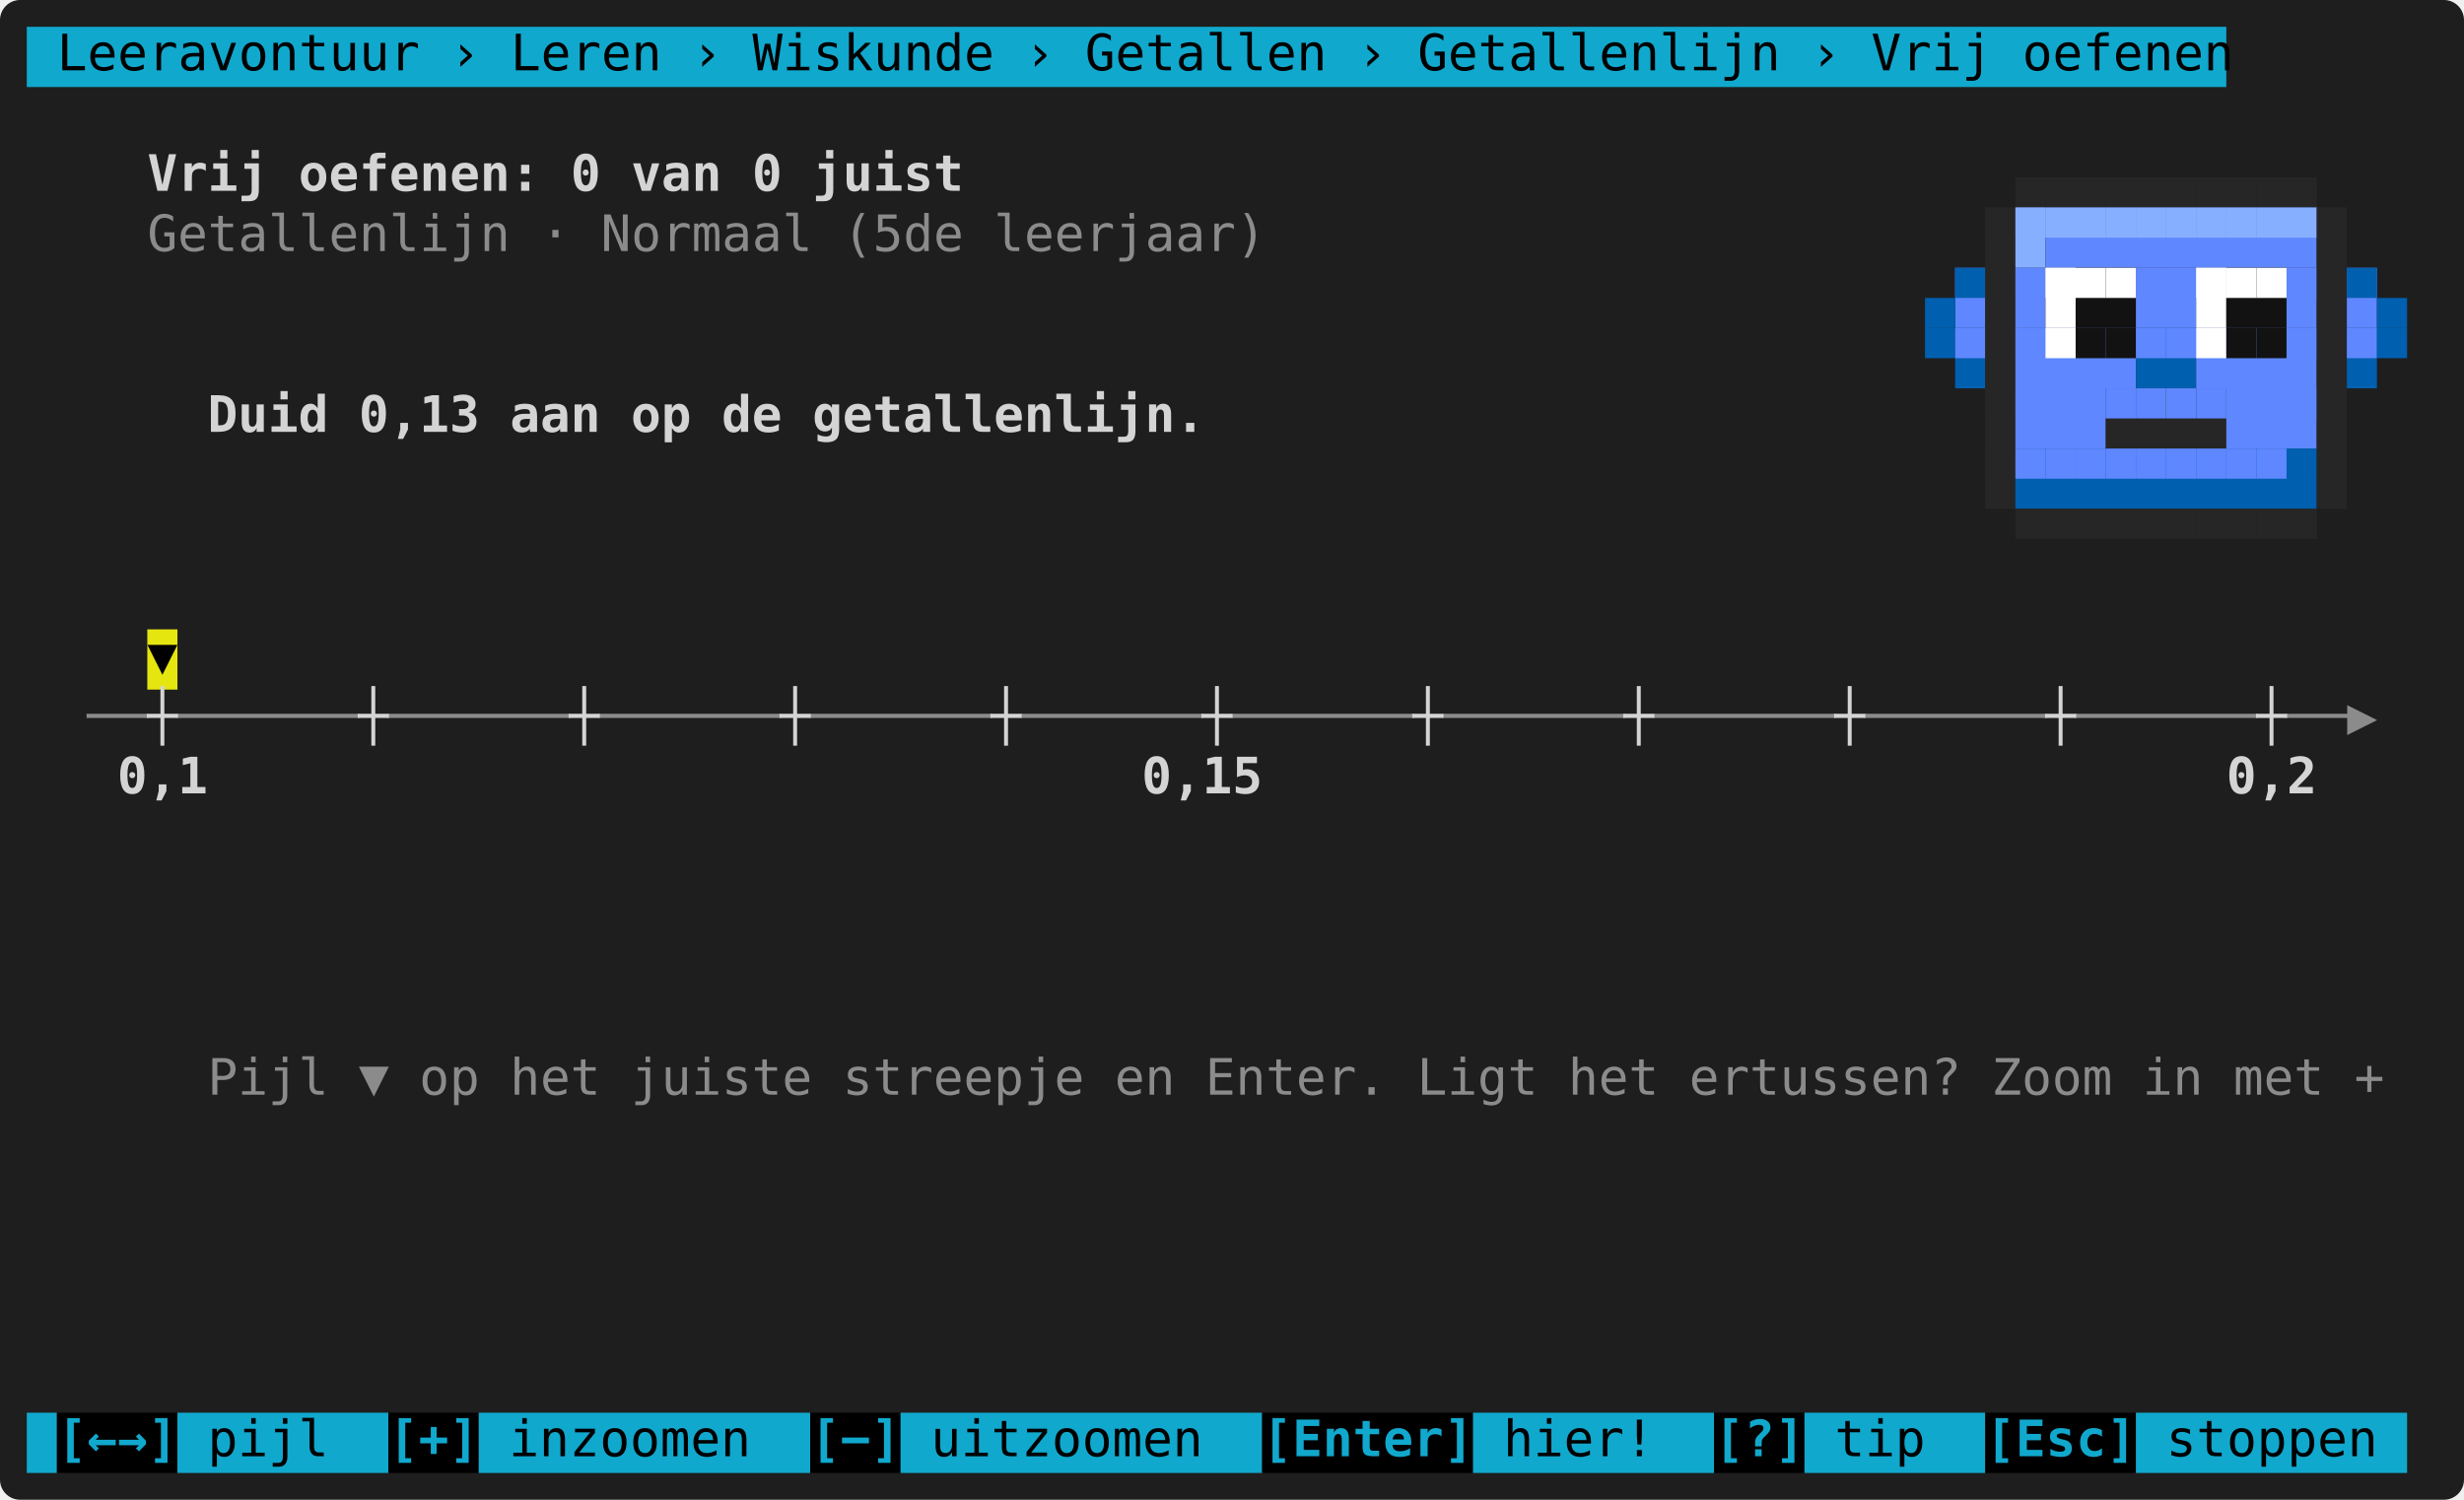
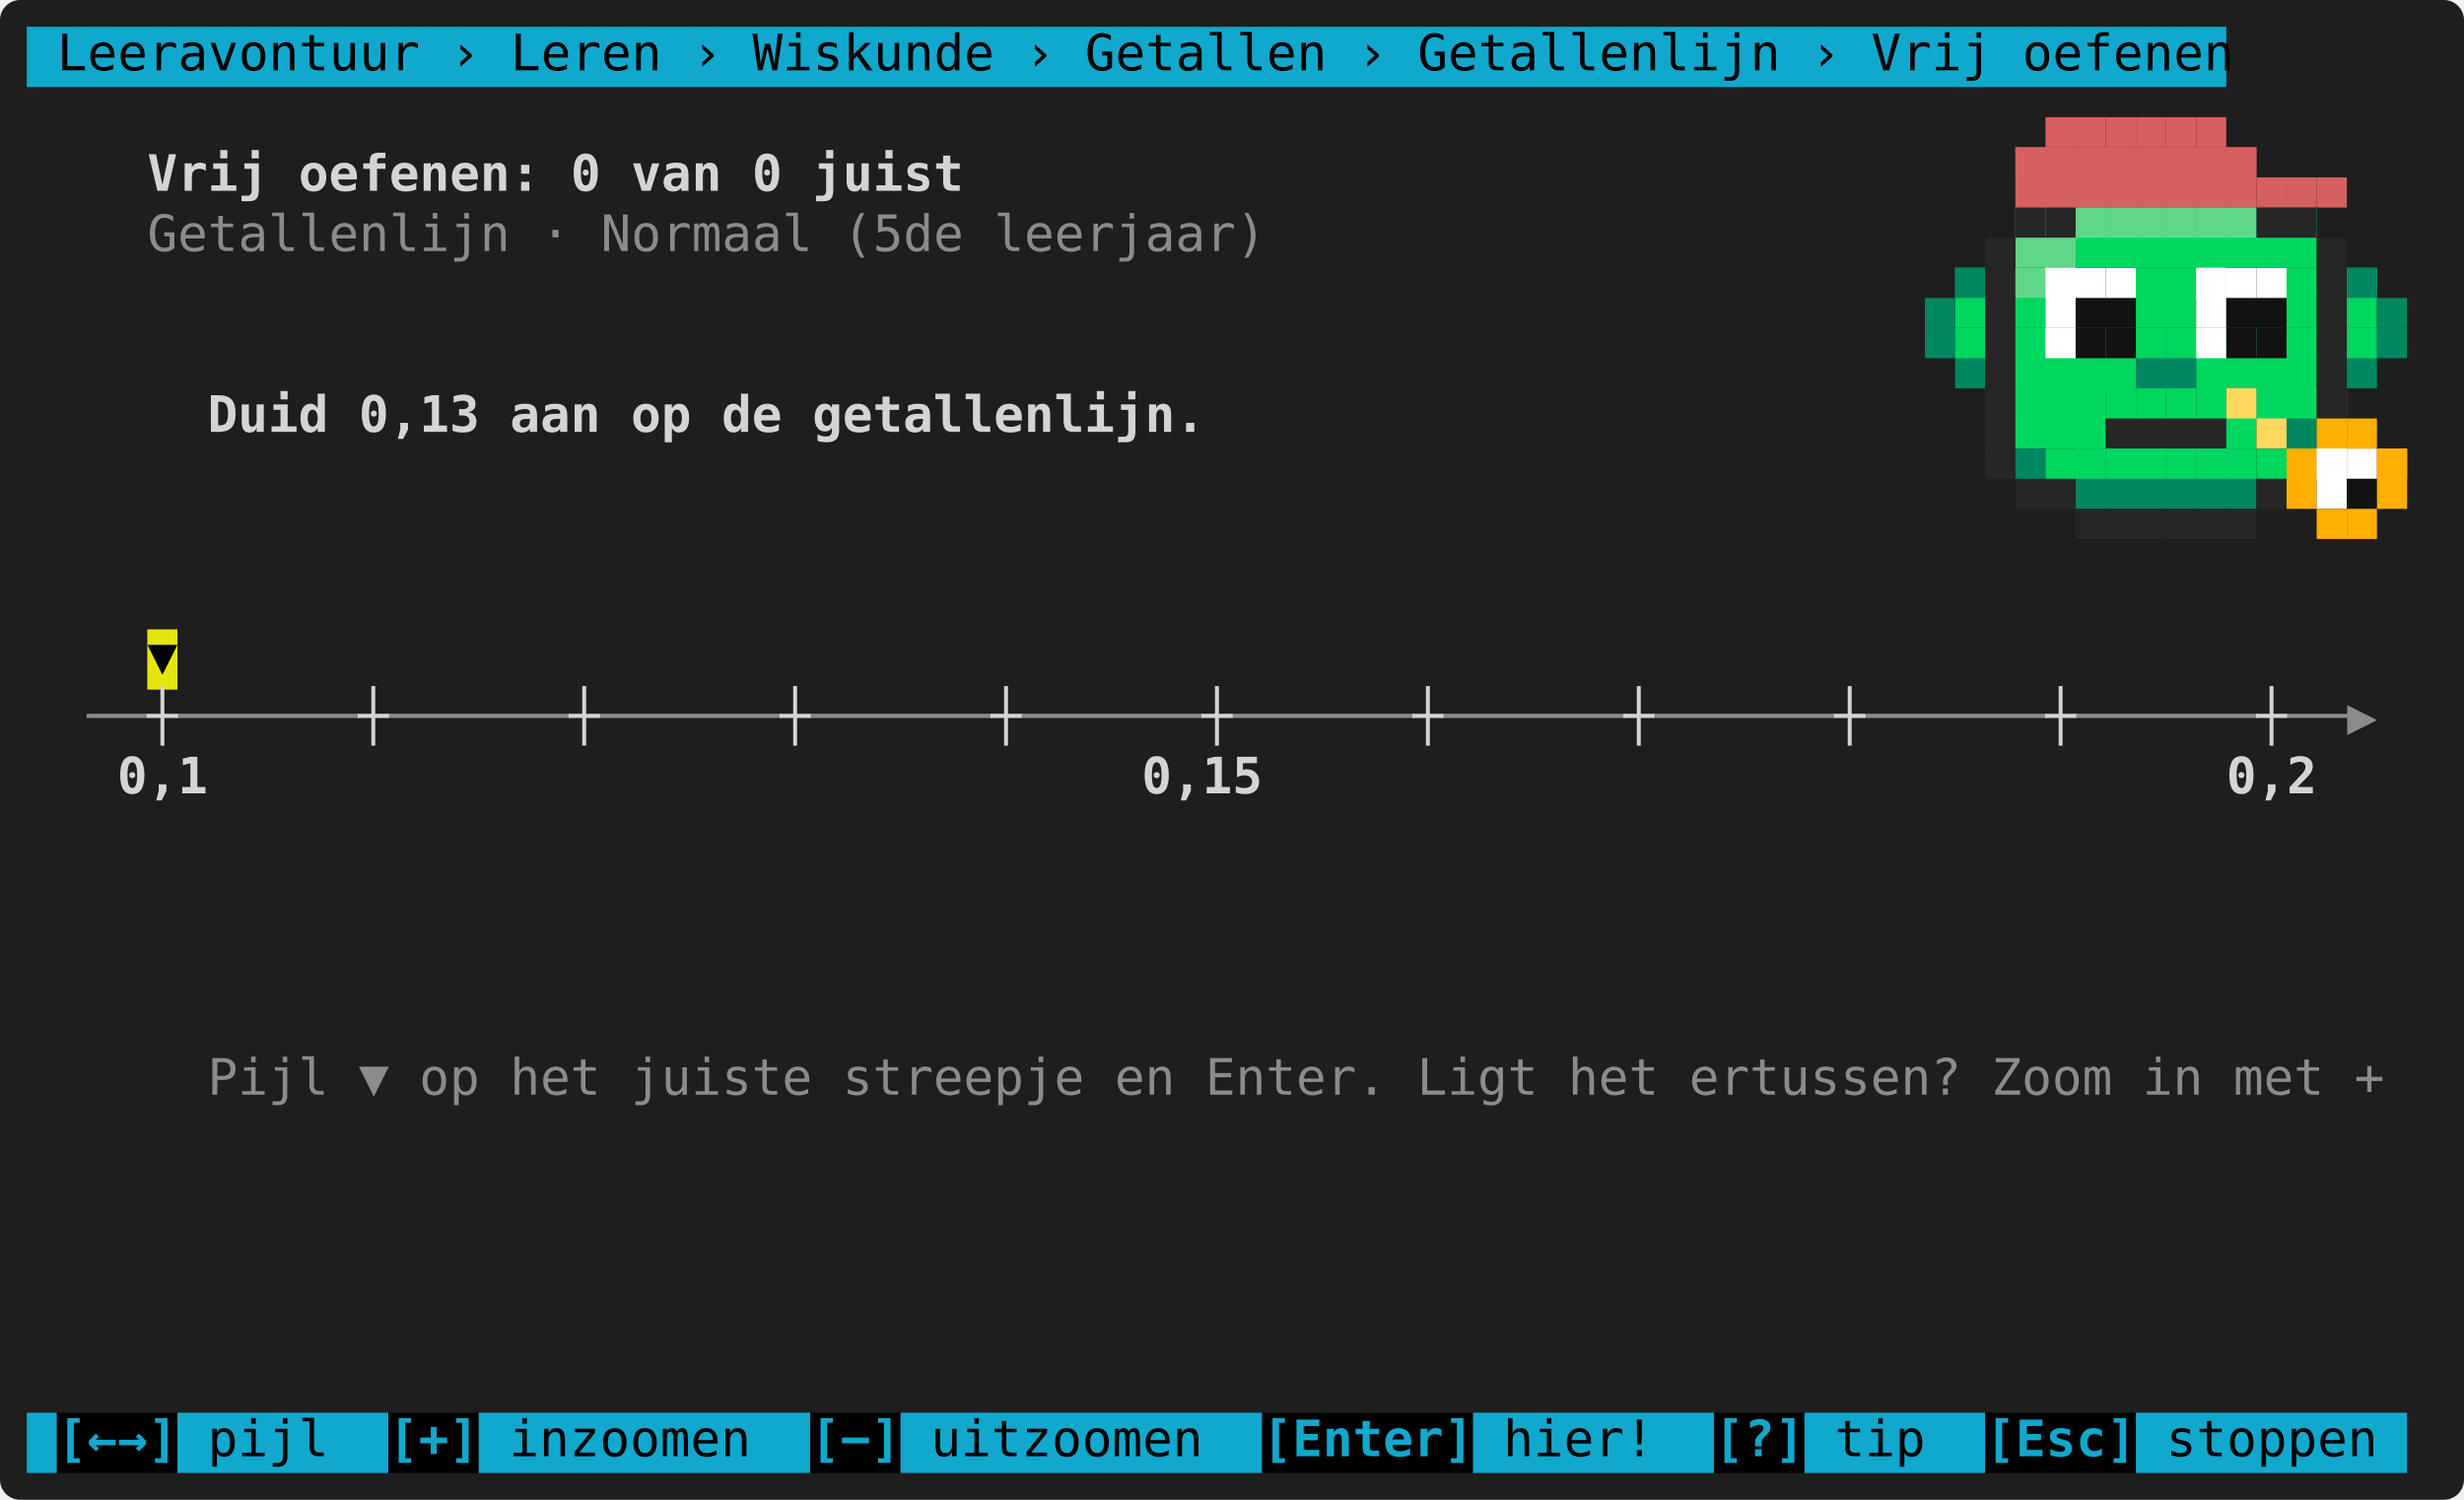
<svg xmlns="http://www.w3.org/2000/svg" width="736" height="448" viewBox="0 0 736 448" role="img" aria-label="Aanduiden op de getallenlijn">
  <rect width="736" height="448" rx="6" fill="#1e1e1e" />
  <g font-family="DejaVu Sans Mono, Menlo, Consolas, monospace" font-size="15">
    <rect x="8" y="8" width="657" height="18" fill="#11a8cd" />
    <text x="8" y="21" textLength="657" lengthAdjust="spacingAndGlyphs" xml:space="preserve" fill="#000000"> Leeravontuur › Leren › Wiskunde › Getallen › Getallenlijn › Vrij oefenen</text>
-     <rect x="602" y="53" width="9" height="9" fill="#262626" />
-     <rect x="611" y="53" width="9" height="9" fill="#262626" />
-     <rect x="620" y="53" width="9" height="9" fill="#262626" />
-     <rect x="629" y="53" width="9" height="9" fill="#262626" />
-     <rect x="638" y="53" width="9" height="9" fill="#262626" />
-     <rect x="647" y="53" width="9" height="9" fill="#262626" />
-     <rect x="656" y="53" width="9" height="9" fill="#262626" />
-     <rect x="665" y="53" width="9" height="9" fill="#262626" />
-     <rect x="674" y="53" width="9" height="9" fill="#262626" />
-     <rect x="683" y="53" width="9" height="9" fill="#262626" />
+     <rect x="611" y="35" width="9" height="9" fill="#d75f5f" />
+     <rect x="620" y="35" width="9" height="9" fill="#d75f5f" />
+     <rect x="629" y="35" width="9" height="9" fill="#d75f5f" />
+     <rect x="638" y="35" width="9" height="9" fill="#d75f5f" />
+     <rect x="647" y="35" width="9" height="9" fill="#d75f5f" />
+     <rect x="656" y="35" width="9" height="9" fill="#d75f5f" />
+     <rect x="602" y="44" width="72" height="18" fill="#d75f5f" />
+     <rect x="602" y="44" width="9" height="9" fill="#d75f5f" />
+     <rect x="611" y="44" width="9" height="9" fill="#d75f5f" />
+     <rect x="620" y="44" width="9" height="9" fill="#d75f5f" />
+     <rect x="629" y="44" width="9" height="9" fill="#d75f5f" />
+     <rect x="638" y="44" width="9" height="9" fill="#d75f5f" />
+     <rect x="647" y="44" width="9" height="9" fill="#d75f5f" />
+     <rect x="656" y="44" width="9" height="9" fill="#d75f5f" />
+     <rect x="665" y="44" width="9" height="9" fill="#d75f5f" />
+     <rect x="674" y="53" width="9" height="9" fill="#d75f5f" />
+     <rect x="683" y="53" width="9" height="9" fill="#d75f5f" />
+     <rect x="692" y="53" width="9" height="9" fill="#d75f5f" />
    <text x="44" y="57" textLength="243" lengthAdjust="spacingAndGlyphs" xml:space="preserve" fill="#d4d4d4" font-weight="bold">Vrij oefenen: 0 van 0 juist</text>
-     <rect x="593" y="62" width="9" height="18" fill="#262626" />
-     <rect x="602" y="62" width="9" height="18" fill="#87afff" />
-     <rect x="611" y="62" width="81" height="18" fill="#5f87ff" />
-     <rect x="692" y="62" width="9" height="18" fill="#262626" />
-     <rect x="593" y="62" width="9" height="9" fill="#262626" />
-     <rect x="602" y="62" width="9" height="9" fill="#87afff" />
-     <rect x="611" y="62" width="9" height="9" fill="#87afff" />
-     <rect x="620" y="62" width="9" height="9" fill="#87afff" />
-     <rect x="629" y="62" width="9" height="9" fill="#87afff" />
-     <rect x="638" y="62" width="9" height="9" fill="#87afff" />
-     <rect x="647" y="62" width="9" height="9" fill="#87afff" />
-     <rect x="656" y="62" width="9" height="9" fill="#87afff" />
-     <rect x="665" y="62" width="9" height="9" fill="#87afff" />
-     <rect x="674" y="62" width="9" height="9" fill="#87afff" />
-     <rect x="683" y="62" width="9" height="9" fill="#87afff" />
-     <rect x="692" y="62" width="9" height="9" fill="#262626" />
+     <rect x="602" y="62" width="18" height="18" fill="#5fd787" />
+     <rect x="620" y="62" width="72" height="18" fill="#00d75f" />
+     <rect x="593" y="71" width="9" height="9" fill="#262626" />
+     <rect x="602" y="62" width="9" height="9" fill="#262626" />
+     <rect x="611" y="62" width="9" height="9" fill="#262626" />
+     <rect x="620" y="62" width="9" height="9" fill="#5fd787" />
+     <rect x="629" y="62" width="9" height="9" fill="#5fd787" />
+     <rect x="638" y="62" width="9" height="9" fill="#5fd787" />
+     <rect x="647" y="62" width="9" height="9" fill="#5fd787" />
+     <rect x="656" y="62" width="9" height="9" fill="#5fd787" />
+     <rect x="665" y="62" width="9" height="9" fill="#5fd787" />
+     <rect x="674" y="62" width="9" height="9" fill="#262626" />
+     <rect x="683" y="62" width="9" height="9" fill="#262626" />
+     <rect x="692" y="71" width="9" height="9" fill="#262626" />
    <text x="44" y="75" textLength="333" lengthAdjust="spacingAndGlyphs" xml:space="preserve" fill="#d4d4d4" opacity="0.6">Getallenlijn · Normaal (5de leerjaar)</text>
-     <rect x="584" y="80" width="9" height="18" fill="#5f87ff" />
+     <rect x="584" y="80" width="9" height="18" fill="#00d75f" />
    <rect x="593" y="80" width="9" height="18" fill="#262626" />
-     <rect x="602" y="80" width="9" height="18" fill="#5f87ff" />
+     <rect x="602" y="80" width="9" height="18" fill="#00d75f" />
    <rect x="611" y="80" width="9" height="18" fill="#ffffff" />
    <rect x="620" y="80" width="18" height="18" fill="#121212" />
-     <rect x="638" y="80" width="18" height="18" fill="#5f87ff" />
+     <rect x="638" y="80" width="18" height="18" fill="#00d75f" />
    <rect x="656" y="80" width="9" height="18" fill="#ffffff" />
    <rect x="665" y="80" width="18" height="18" fill="#121212" />
-     <rect x="683" y="80" width="9" height="18" fill="#5f87ff" />
+     <rect x="683" y="80" width="9" height="18" fill="#00d75f" />
    <rect x="692" y="80" width="9" height="18" fill="#262626" />
-     <rect x="701" y="80" width="9" height="18" fill="#5f87ff" />
-     <rect x="575" y="89" width="9" height="9" fill="#005faf" />
-     <rect x="584" y="80" width="9" height="9" fill="#005faf" />
+     <rect x="701" y="80" width="9" height="18" fill="#00d75f" />
+     <rect x="575" y="89" width="9" height="9" fill="#00875f" />
+     <rect x="584" y="80" width="9" height="9" fill="#00875f" />
    <rect x="593" y="80" width="9" height="9" fill="#262626" />
-     <rect x="602" y="80" width="9" height="9" fill="#5f87ff" />
+     <rect x="602" y="80" width="9" height="9" fill="#5fd787" />
    <rect x="611" y="80" width="9" height="9" fill="#ffffff" />
    <rect x="620" y="80" width="9" height="9" fill="#ffffff" />
    <rect x="629" y="80" width="9" height="9" fill="#ffffff" />
-     <rect x="638" y="80" width="9" height="9" fill="#5f87ff" />
-     <rect x="647" y="80" width="9" height="9" fill="#5f87ff" />
+     <rect x="638" y="80" width="9" height="9" fill="#00d75f" />
+     <rect x="647" y="80" width="9" height="9" fill="#00d75f" />
    <rect x="656" y="80" width="9" height="9" fill="#ffffff" />
    <rect x="665" y="80" width="9" height="9" fill="#ffffff" />
    <rect x="674" y="80" width="9" height="9" fill="#ffffff" />
-     <rect x="683" y="80" width="9" height="9" fill="#5f87ff" />
+     <rect x="683" y="80" width="9" height="9" fill="#00d75f" />
    <rect x="692" y="80" width="9" height="9" fill="#262626" />
-     <rect x="701" y="80" width="9" height="9" fill="#005faf" />
-     <rect x="710" y="89" width="9" height="9" fill="#005faf" />
-     <rect x="584" y="98" width="9" height="18" fill="#005faf" />
+     <rect x="701" y="80" width="9" height="9" fill="#00875f" />
+     <rect x="710" y="89" width="9" height="9" fill="#00875f" />
+     <rect x="584" y="98" width="9" height="18" fill="#00875f" />
    <rect x="593" y="98" width="9" height="18" fill="#262626" />
-     <rect x="602" y="98" width="36" height="18" fill="#5f87ff" />
-     <rect x="638" y="98" width="18" height="18" fill="#005faf" />
-     <rect x="656" y="98" width="36" height="18" fill="#5f87ff" />
+     <rect x="602" y="98" width="36" height="18" fill="#00d75f" />
+     <rect x="638" y="98" width="18" height="18" fill="#00875f" />
+     <rect x="656" y="98" width="36" height="18" fill="#00d75f" />
    <rect x="692" y="98" width="9" height="18" fill="#262626" />
-     <rect x="701" y="98" width="9" height="18" fill="#005faf" />
-     <rect x="575" y="98" width="9" height="9" fill="#005faf" />
-     <rect x="584" y="98" width="9" height="9" fill="#5f87ff" />
+     <rect x="701" y="98" width="9" height="18" fill="#00875f" />
+     <rect x="575" y="98" width="9" height="9" fill="#00875f" />
+     <rect x="584" y="98" width="9" height="9" fill="#00d75f" />
    <rect x="593" y="98" width="9" height="9" fill="#262626" />
-     <rect x="602" y="98" width="9" height="9" fill="#5f87ff" />
+     <rect x="602" y="98" width="9" height="9" fill="#00d75f" />
    <rect x="611" y="98" width="9" height="9" fill="#ffffff" />
    <rect x="620" y="98" width="9" height="9" fill="#121212" />
    <rect x="629" y="98" width="9" height="9" fill="#121212" />
-     <rect x="638" y="98" width="9" height="9" fill="#5f87ff" />
-     <rect x="647" y="98" width="9" height="9" fill="#5f87ff" />
+     <rect x="638" y="98" width="9" height="9" fill="#00d75f" />
+     <rect x="647" y="98" width="9" height="9" fill="#00d75f" />
    <rect x="656" y="98" width="9" height="9" fill="#ffffff" />
    <rect x="665" y="98" width="9" height="9" fill="#121212" />
    <rect x="674" y="98" width="9" height="9" fill="#121212" />
-     <rect x="683" y="98" width="9" height="9" fill="#5f87ff" />
+     <rect x="683" y="98" width="9" height="9" fill="#00d75f" />
    <rect x="692" y="98" width="9" height="9" fill="#262626" />
-     <rect x="701" y="98" width="9" height="9" fill="#5f87ff" />
-     <rect x="710" y="98" width="9" height="9" fill="#005faf" />
+     <rect x="701" y="98" width="9" height="9" fill="#00d75f" />
+     <rect x="710" y="98" width="9" height="9" fill="#00875f" />
    <rect x="593" y="116" width="9" height="18" fill="#262626" />
-     <rect x="602" y="116" width="27" height="18" fill="#5f87ff" />
+     <rect x="602" y="116" width="27" height="18" fill="#00d75f" />
    <rect x="629" y="116" width="36" height="18" fill="#262626" />
-     <rect x="665" y="116" width="27" height="18" fill="#5f87ff" />
-     <rect x="692" y="116" width="9" height="18" fill="#262626" />
+     <rect x="665" y="116" width="9" height="18" fill="#00d75f" />
+     <rect x="674" y="116" width="9" height="18" fill="#ffd75f" />
+     <rect x="683" y="116" width="9" height="18" fill="#00875f" />
+     <rect x="692" y="116" width="9" height="18" fill="#ffaf00" />
    <rect x="593" y="116" width="9" height="9" fill="#262626" />
-     <rect x="602" y="116" width="9" height="9" fill="#5f87ff" />
-     <rect x="611" y="116" width="9" height="9" fill="#5f87ff" />
-     <rect x="620" y="116" width="9" height="9" fill="#5f87ff" />
-     <rect x="629" y="116" width="9" height="9" fill="#5f87ff" />
-     <rect x="638" y="116" width="9" height="9" fill="#5f87ff" />
-     <rect x="647" y="116" width="9" height="9" fill="#5f87ff" />
-     <rect x="656" y="116" width="9" height="9" fill="#5f87ff" />
-     <rect x="665" y="116" width="9" height="9" fill="#5f87ff" />
-     <rect x="674" y="116" width="9" height="9" fill="#5f87ff" />
-     <rect x="683" y="116" width="9" height="9" fill="#5f87ff" />
+     <rect x="602" y="116" width="9" height="9" fill="#00d75f" />
+     <rect x="611" y="116" width="9" height="9" fill="#00d75f" />
+     <rect x="620" y="116" width="9" height="9" fill="#00d75f" />
+     <rect x="629" y="116" width="9" height="9" fill="#00d75f" />
+     <rect x="638" y="116" width="9" height="9" fill="#00d75f" />
+     <rect x="647" y="116" width="9" height="9" fill="#00d75f" />
+     <rect x="656" y="116" width="9" height="9" fill="#00d75f" />
+     <rect x="665" y="116" width="9" height="9" fill="#ffd75f" />
+     <rect x="674" y="116" width="9" height="9" fill="#00d75f" />
+     <rect x="683" y="116" width="9" height="9" fill="#00d75f" />
    <rect x="692" y="116" width="9" height="9" fill="#262626" />
+     <rect x="701" y="125" width="9" height="9" fill="#ffaf00" />
    <text x="62" y="129" textLength="315" lengthAdjust="spacingAndGlyphs" xml:space="preserve" fill="#d4d4d4" font-weight="bold">Duid 0,13 aan op de getallenlijn.  </text>
-     <rect x="593" y="134" width="9" height="18" fill="#262626" />
-     <rect x="602" y="134" width="90" height="18" fill="#005faf" />
-     <rect x="692" y="134" width="9" height="18" fill="#262626" />
+     <rect x="602" y="134" width="18" height="18" fill="#262626" />
+     <rect x="620" y="134" width="54" height="18" fill="#00875f" />
+     <rect x="674" y="134" width="9" height="18" fill="#262626" />
+     <rect x="683" y="134" width="9" height="18" fill="#ffaf00" />
+     <rect x="692" y="134" width="9" height="18" fill="#ffffff" />
+     <rect x="701" y="134" width="9" height="18" fill="#121212" />
+     <rect x="710" y="134" width="9" height="18" fill="#ffaf00" />
    <rect x="593" y="134" width="9" height="9" fill="#262626" />
-     <rect x="602" y="134" width="9" height="9" fill="#5f87ff" />
-     <rect x="611" y="134" width="9" height="9" fill="#5f87ff" />
-     <rect x="620" y="134" width="9" height="9" fill="#5f87ff" />
-     <rect x="629" y="134" width="9" height="9" fill="#5f87ff" />
-     <rect x="638" y="134" width="9" height="9" fill="#5f87ff" />
-     <rect x="647" y="134" width="9" height="9" fill="#5f87ff" />
-     <rect x="656" y="134" width="9" height="9" fill="#5f87ff" />
-     <rect x="665" y="134" width="9" height="9" fill="#5f87ff" />
-     <rect x="674" y="134" width="9" height="9" fill="#5f87ff" />
-     <rect x="683" y="134" width="9" height="9" fill="#005faf" />
-     <rect x="692" y="134" width="9" height="9" fill="#262626" />
-     <rect x="602" y="152" width="9" height="9" fill="#262626" />
-     <rect x="611" y="152" width="9" height="9" fill="#262626" />
+     <rect x="602" y="134" width="9" height="9" fill="#00875f" />
+     <rect x="611" y="134" width="9" height="9" fill="#00d75f" />
+     <rect x="620" y="134" width="9" height="9" fill="#00d75f" />
+     <rect x="629" y="134" width="9" height="9" fill="#00d75f" />
+     <rect x="638" y="134" width="9" height="9" fill="#00d75f" />
+     <rect x="647" y="134" width="9" height="9" fill="#00d75f" />
+     <rect x="656" y="134" width="9" height="9" fill="#00d75f" />
+     <rect x="665" y="134" width="9" height="9" fill="#00d75f" />
+     <rect x="674" y="134" width="9" height="9" fill="#00d75f" />
+     <rect x="683" y="134" width="9" height="9" fill="#ffaf00" />
+     <rect x="692" y="134" width="9" height="9" fill="#ffffff" />
+     <rect x="701" y="134" width="9" height="9" fill="#ffffff" />
+     <rect x="710" y="134" width="9" height="9" fill="#ffaf00" />
    <rect x="620" y="152" width="9" height="9" fill="#262626" />
    <rect x="629" y="152" width="9" height="9" fill="#262626" />
    <rect x="638" y="152" width="9" height="9" fill="#262626" />
    <rect x="647" y="152" width="9" height="9" fill="#262626" />
    <rect x="656" y="152" width="9" height="9" fill="#262626" />
    <rect x="665" y="152" width="9" height="9" fill="#262626" />
-     <rect x="674" y="152" width="9" height="9" fill="#262626" />
-     <rect x="683" y="152" width="9" height="9" fill="#262626" />
+     <rect x="692" y="152" width="9" height="9" fill="#ffaf00" />
+     <rect x="701" y="152" width="9" height="9" fill="#ffaf00" />
    <rect x="44" y="188" width="9" height="18" fill="#e5e510" />
    <text x="44" y="201" textLength="9" lengthAdjust="spacingAndGlyphs" xml:space="preserve" fill="#000000">▼</text>
    <text x="26" y="219" textLength="18" lengthAdjust="spacingAndGlyphs" xml:space="preserve" fill="#d4d4d4" opacity="0.6">──</text>
    <text x="44" y="219" textLength="9" lengthAdjust="spacingAndGlyphs" xml:space="preserve" fill="#d4d4d4" font-weight="bold">┼</text>
    <text x="53" y="219" textLength="54" lengthAdjust="spacingAndGlyphs" xml:space="preserve" fill="#d4d4d4" opacity="0.6">──────</text>
    <text x="107" y="219" textLength="9" lengthAdjust="spacingAndGlyphs" xml:space="preserve" fill="#d4d4d4">┼</text>
    <text x="116" y="219" textLength="54" lengthAdjust="spacingAndGlyphs" xml:space="preserve" fill="#d4d4d4" opacity="0.6">──────</text>
    <text x="170" y="219" textLength="9" lengthAdjust="spacingAndGlyphs" xml:space="preserve" fill="#d4d4d4">┼</text>
    <text x="179" y="219" textLength="54" lengthAdjust="spacingAndGlyphs" xml:space="preserve" fill="#d4d4d4" opacity="0.6">──────</text>
    <text x="233" y="219" textLength="9" lengthAdjust="spacingAndGlyphs" xml:space="preserve" fill="#d4d4d4">┼</text>
    <text x="242" y="219" textLength="54" lengthAdjust="spacingAndGlyphs" xml:space="preserve" fill="#d4d4d4" opacity="0.6">──────</text>
    <text x="296" y="219" textLength="9" lengthAdjust="spacingAndGlyphs" xml:space="preserve" fill="#d4d4d4">┼</text>
    <text x="305" y="219" textLength="54" lengthAdjust="spacingAndGlyphs" xml:space="preserve" fill="#d4d4d4" opacity="0.6">──────</text>
    <text x="359" y="219" textLength="9" lengthAdjust="spacingAndGlyphs" xml:space="preserve" fill="#d4d4d4" font-weight="bold">┼</text>
    <text x="368" y="219" textLength="54" lengthAdjust="spacingAndGlyphs" xml:space="preserve" fill="#d4d4d4" opacity="0.6">──────</text>
    <text x="422" y="219" textLength="9" lengthAdjust="spacingAndGlyphs" xml:space="preserve" fill="#d4d4d4">┼</text>
    <text x="431" y="219" textLength="54" lengthAdjust="spacingAndGlyphs" xml:space="preserve" fill="#d4d4d4" opacity="0.6">──────</text>
    <text x="485" y="219" textLength="9" lengthAdjust="spacingAndGlyphs" xml:space="preserve" fill="#d4d4d4">┼</text>
    <text x="494" y="219" textLength="54" lengthAdjust="spacingAndGlyphs" xml:space="preserve" fill="#d4d4d4" opacity="0.6">──────</text>
    <text x="548" y="219" textLength="9" lengthAdjust="spacingAndGlyphs" xml:space="preserve" fill="#d4d4d4">┼</text>
    <text x="557" y="219" textLength="54" lengthAdjust="spacingAndGlyphs" xml:space="preserve" fill="#d4d4d4" opacity="0.6">──────</text>
    <text x="611" y="219" textLength="9" lengthAdjust="spacingAndGlyphs" xml:space="preserve" fill="#d4d4d4">┼</text>
    <text x="620" y="219" textLength="54" lengthAdjust="spacingAndGlyphs" xml:space="preserve" fill="#d4d4d4" opacity="0.6">──────</text>
    <text x="674" y="219" textLength="9" lengthAdjust="spacingAndGlyphs" xml:space="preserve" fill="#d4d4d4" font-weight="bold">┼</text>
    <text x="683" y="219" textLength="27" lengthAdjust="spacingAndGlyphs" xml:space="preserve" fill="#d4d4d4" opacity="0.6">──▶</text>
    <text x="35" y="237" textLength="27" lengthAdjust="spacingAndGlyphs" xml:space="preserve" fill="#d4d4d4" font-weight="bold">0,1</text>
    <text x="341" y="237" textLength="36" lengthAdjust="spacingAndGlyphs" xml:space="preserve" fill="#d4d4d4" font-weight="bold">0,15</text>
    <text x="665" y="237" textLength="27" lengthAdjust="spacingAndGlyphs" xml:space="preserve" fill="#d4d4d4" font-weight="bold">0,2</text>
    <text x="62" y="327" textLength="648" lengthAdjust="spacingAndGlyphs" xml:space="preserve" fill="#d4d4d4" opacity="0.6">Pijl ▼ op het juiste streepje en Enter. Ligt het ertussen? Zoom in met +</text>
    <rect x="8" y="422" width="9" height="18" fill="#11a8cd" />
    <rect x="17" y="422" width="36" height="18" fill="#000000" />
    <rect x="53" y="422" width="63" height="18" fill="#11a8cd" />
    <rect x="116" y="422" width="27" height="18" fill="#000000" />
    <rect x="143" y="422" width="99" height="18" fill="#11a8cd" />
    <rect x="242" y="422" width="27" height="18" fill="#000000" />
    <rect x="269" y="422" width="108" height="18" fill="#11a8cd" />
    <rect x="377" y="422" width="63" height="18" fill="#000000" />
    <rect x="440" y="422" width="72" height="18" fill="#11a8cd" />
    <rect x="512" y="422" width="27" height="18" fill="#000000" />
    <rect x="539" y="422" width="54" height="18" fill="#11a8cd" />
    <rect x="593" y="422" width="45" height="18" fill="#000000" />
    <rect x="638" y="422" width="81" height="18" fill="#11a8cd" />
    <text x="17" y="435" textLength="36" lengthAdjust="spacingAndGlyphs" xml:space="preserve" fill="#11a8cd" font-weight="bold">[←→]</text>
    <text x="53" y="435" textLength="63" lengthAdjust="spacingAndGlyphs" xml:space="preserve" fill="#000000"> pijl  </text>
    <text x="116" y="435" textLength="27" lengthAdjust="spacingAndGlyphs" xml:space="preserve" fill="#11a8cd" font-weight="bold">[+]</text>
    <text x="143" y="435" textLength="99" lengthAdjust="spacingAndGlyphs" xml:space="preserve" fill="#000000"> inzoomen  </text>
    <text x="242" y="435" textLength="27" lengthAdjust="spacingAndGlyphs" xml:space="preserve" fill="#11a8cd" font-weight="bold">[−]</text>
    <text x="269" y="435" textLength="108" lengthAdjust="spacingAndGlyphs" xml:space="preserve" fill="#000000"> uitzoomen  </text>
    <text x="377" y="435" textLength="63" lengthAdjust="spacingAndGlyphs" xml:space="preserve" fill="#11a8cd" font-weight="bold">[Enter]</text>
    <text x="440" y="435" textLength="72" lengthAdjust="spacingAndGlyphs" xml:space="preserve" fill="#000000"> hier!  </text>
    <text x="512" y="435" textLength="27" lengthAdjust="spacingAndGlyphs" xml:space="preserve" fill="#11a8cd" font-weight="bold">[?]</text>
    <text x="539" y="435" textLength="54" lengthAdjust="spacingAndGlyphs" xml:space="preserve" fill="#000000"> tip  </text>
    <text x="593" y="435" textLength="45" lengthAdjust="spacingAndGlyphs" xml:space="preserve" fill="#11a8cd" font-weight="bold">[Esc]</text>
    <text x="638" y="435" textLength="81" lengthAdjust="spacingAndGlyphs" xml:space="preserve" fill="#000000"> stoppen </text>
  </g>
</svg>
